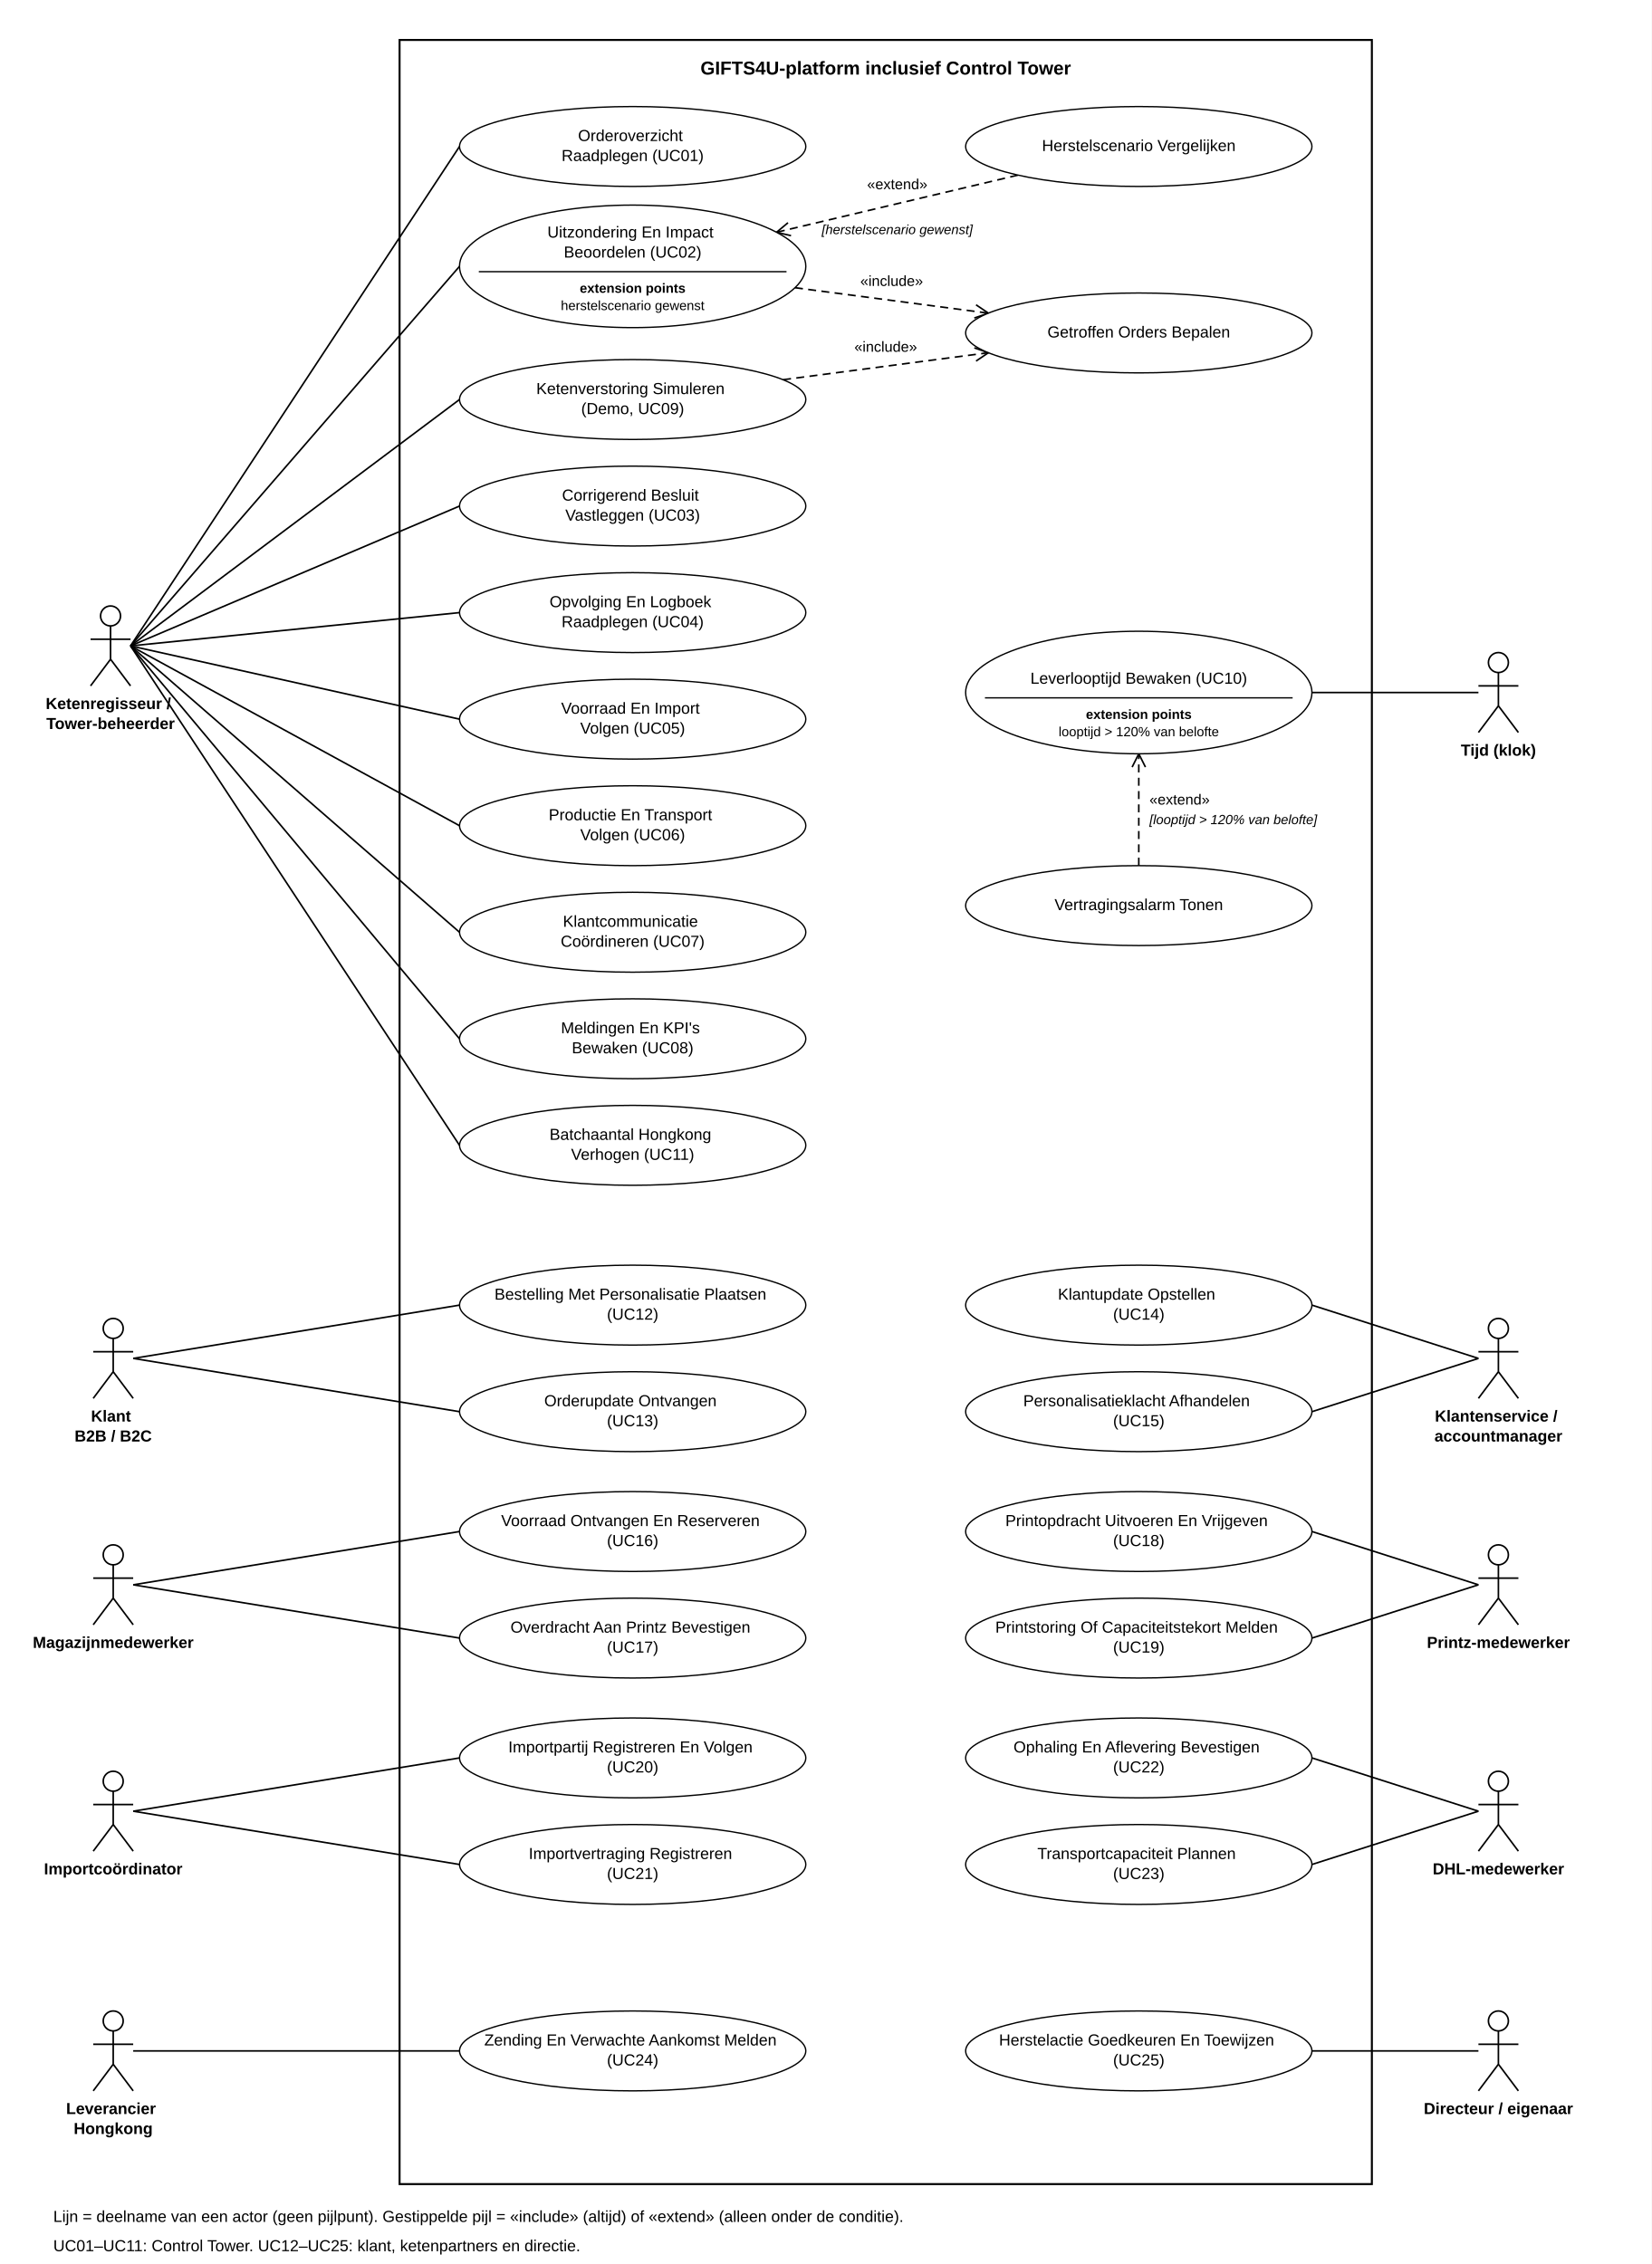
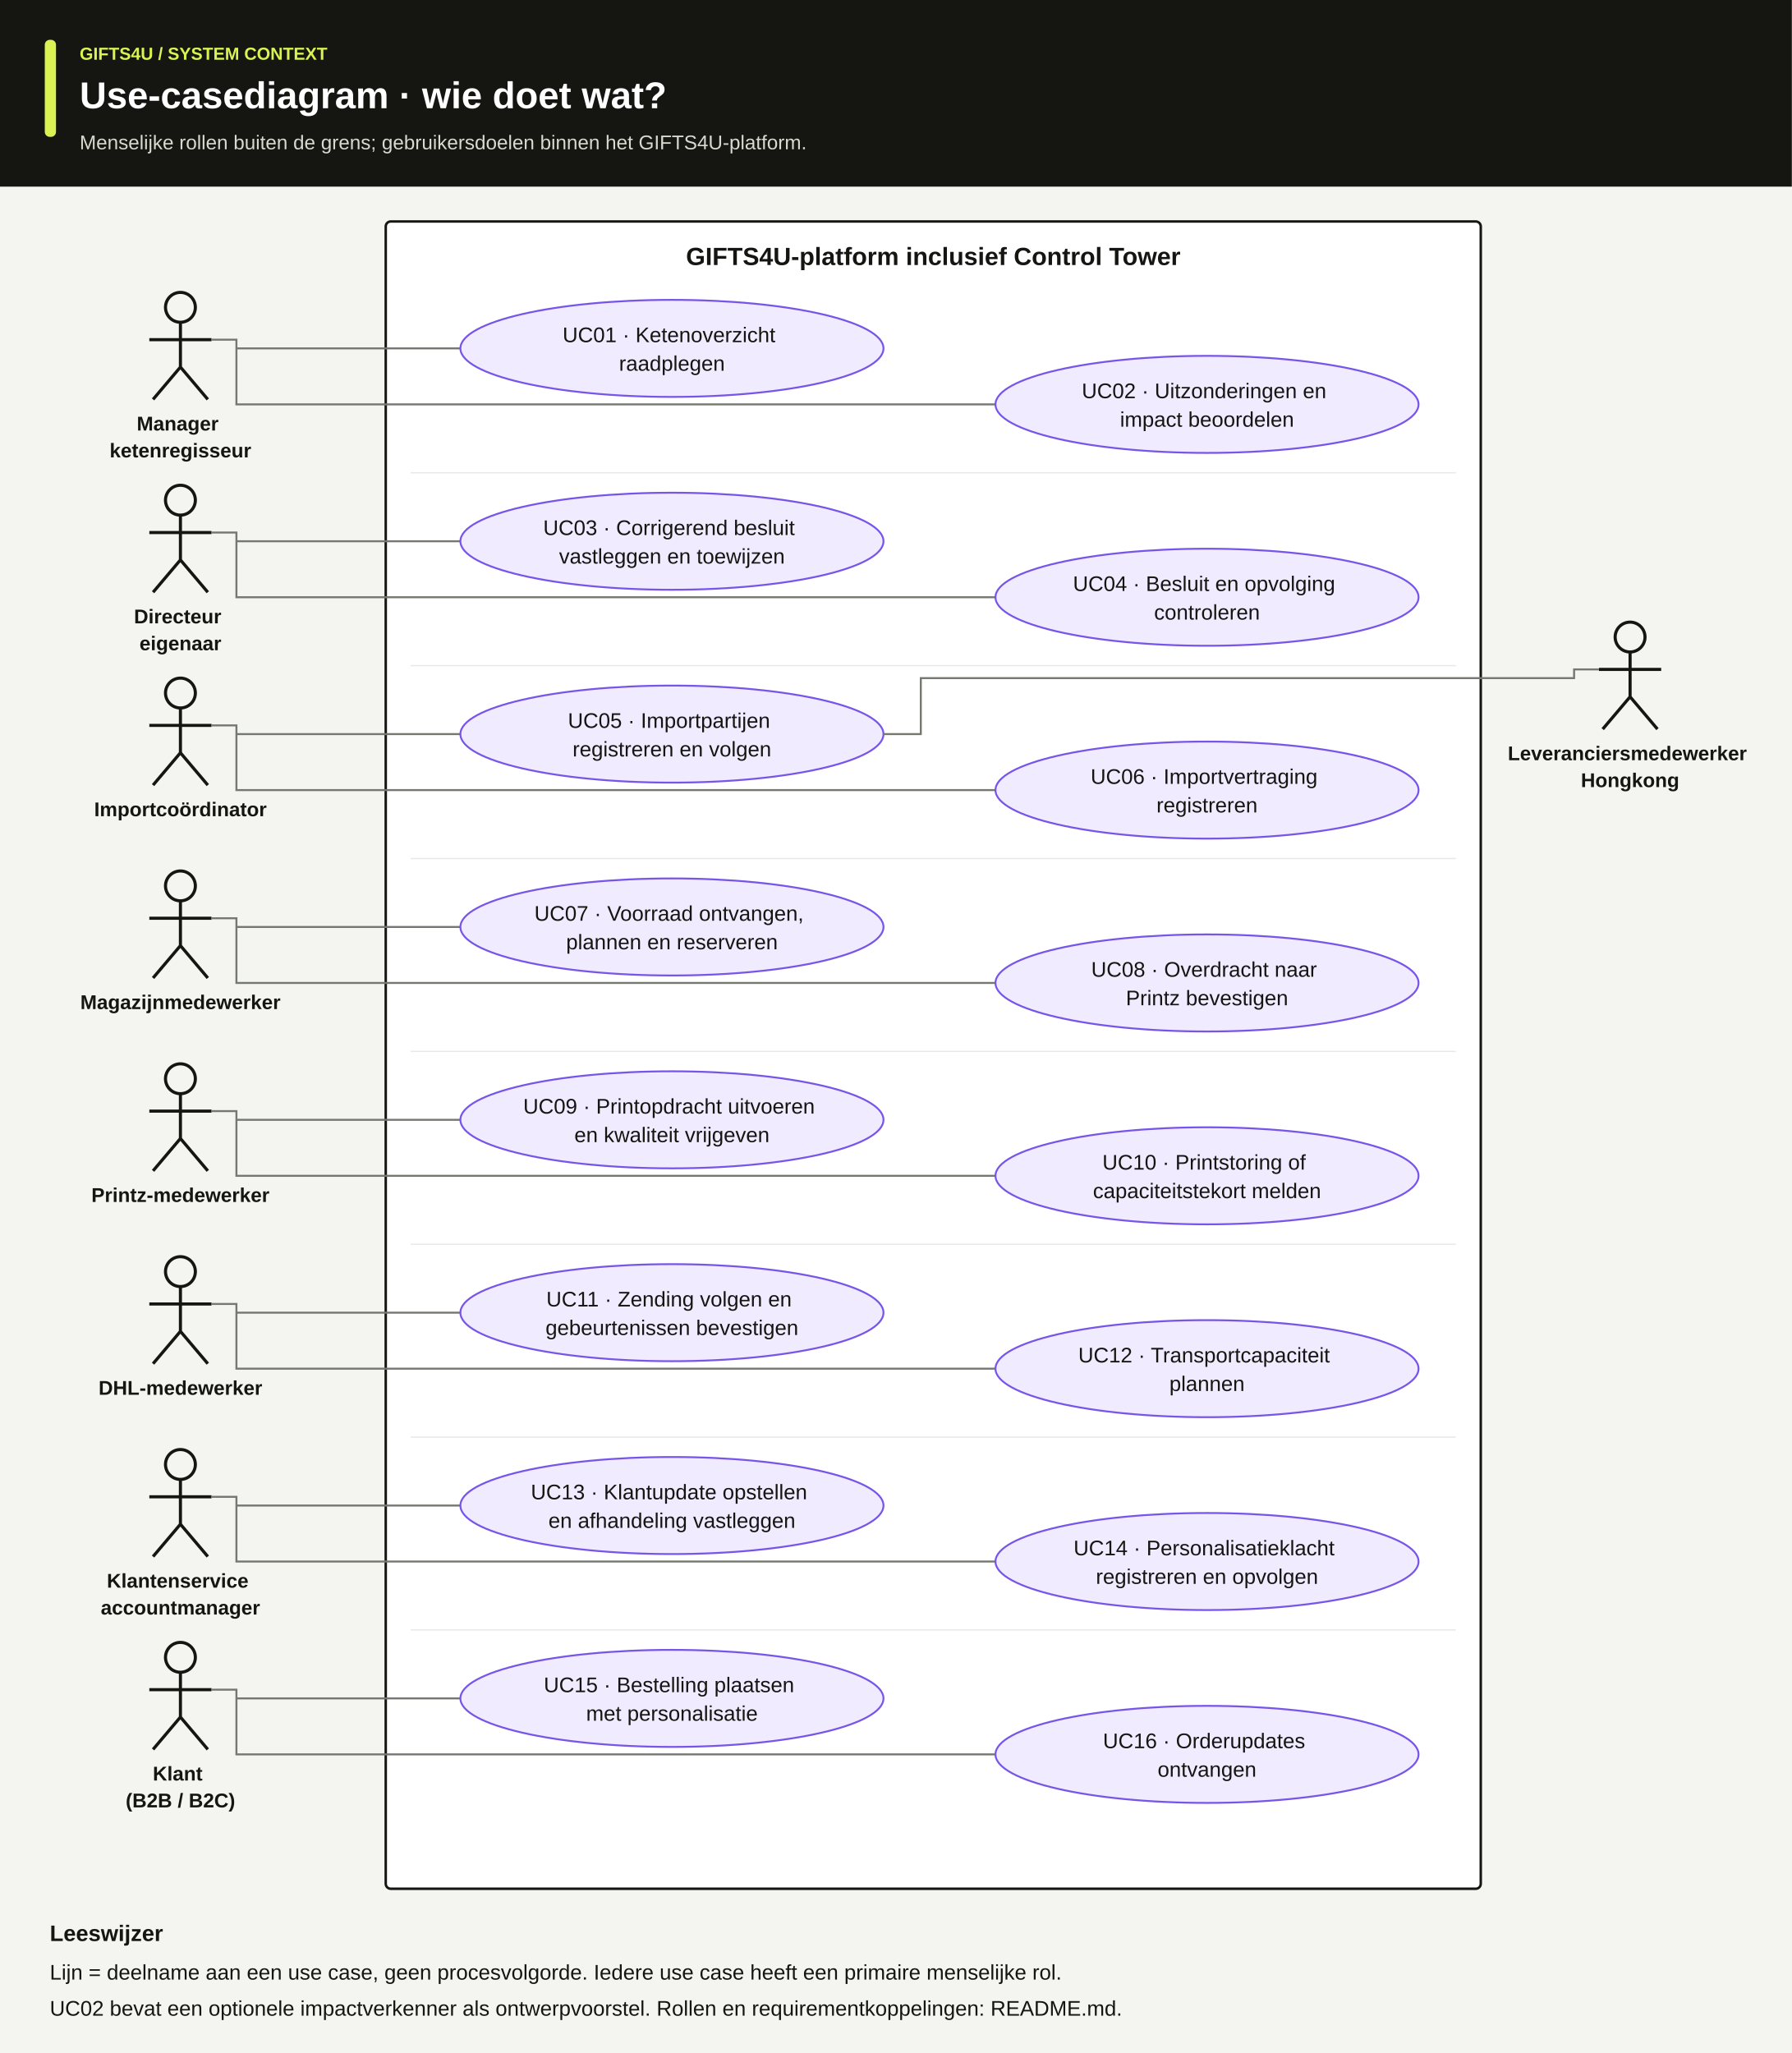
- <svg xmlns="http://www.w3.org/2000/svg" width="1240" height="1700" viewBox="0 0 1240 1700" role="img" aria-labelledby="title desc">
+ <svg xmlns="http://www.w3.org/2000/svg" width="1440" height="1650" viewBox="0 0 1440 1650" role="img" aria-labelledby="title desc">
  <defs>
-     <marker id="open" markerWidth="12" markerHeight="12" refX="11" refY="6" orient="auto" markerUnits="userSpaceOnUse">
-       <path d="M1 1 L11 6 L1 11" fill="none" stroke="#000" stroke-width="1.2" />
+     <marker id="arrow" markerWidth="9" markerHeight="9" refX="8" refY="4.5" orient="auto">
+       <path d="M0 0 L9 4.5 L0 9" fill="#7855e9" />
    </marker>
  </defs>
  <g font-family="Arial, Helvetica, sans-serif">
-     <rect width="1240" height="1700" fill="#fff" />
-     <rect x="300" y="30" width="730" height="1610" fill="none" stroke="#000" stroke-width="1.5" />
-     <text x="665.0" y="52" font-size="14" font-weight="700" font-style="normal" text-anchor="middle" dominant-baseline="middle" fill="#000">
-       <tspan x="665.0" dy="0">GIFTS4U-platform inclusief Control Tower</tspan>
+     <rect width="1440" height="1650" fill="#f4f5f0" />
+     <rect width="1440" height="150" fill="#151612" />
+     <rect x="36" y="32" width="9" height="78" rx="4" fill="#daf352" />
+     <text x="64" y="48" font-size="14" fill="#daf352" text-anchor="start" font-weight="700">
+       <tspan x="64" dy="0">GIFTS4U / SYSTEM CONTEXT</tspan>
    </text>
-     <path d="M98 485L345.0 110.0" stroke="#000" stroke-width="1.2" fill="none" />
-     <path d="M98 485L345.0 200.0" stroke="#000" stroke-width="1.2" fill="none" />
-     <path d="M98 485L345.0 300.0" stroke="#000" stroke-width="1.2" fill="none" />
-     <path d="M98 485L345.0 380.0" stroke="#000" stroke-width="1.2" fill="none" />
-     <path d="M98 485L345.0 460.0" stroke="#000" stroke-width="1.2" fill="none" />
-     <path d="M98 485L345.0 540.0" stroke="#000" stroke-width="1.2" fill="none" />
-     <path d="M98 485L345.0 620.0" stroke="#000" stroke-width="1.2" fill="none" />
-     <path d="M98 485L345.0 700.0" stroke="#000" stroke-width="1.2" fill="none" />
-     <path d="M98 485L345.0 780.0" stroke="#000" stroke-width="1.2" fill="none" />
-     <path d="M98 485L345.0 860.0" stroke="#000" stroke-width="1.2" fill="none" />
-     <path d="M100 1020L345.0 980.0" stroke="#000" stroke-width="1.2" fill="none" />
-     <path d="M100 1020L345.0 1060.0" stroke="#000" stroke-width="1.2" fill="none" />
-     <path d="M1110 1020L985.0 980.0" stroke="#000" stroke-width="1.2" fill="none" />
-     <path d="M1110 1020L985.0 1060.0" stroke="#000" stroke-width="1.2" fill="none" />
-     <path d="M100 1190L345.0 1150.0" stroke="#000" stroke-width="1.2" fill="none" />
-     <path d="M100 1190L345.0 1230.0" stroke="#000" stroke-width="1.2" fill="none" />
-     <path d="M1110 1190L985.0 1150.0" stroke="#000" stroke-width="1.2" fill="none" />
-     <path d="M1110 1190L985.0 1230.0" stroke="#000" stroke-width="1.2" fill="none" />
-     <path d="M100 1360L345.0 1320.0" stroke="#000" stroke-width="1.2" fill="none" />
-     <path d="M100 1360L345.0 1400.0" stroke="#000" stroke-width="1.2" fill="none" />
-     <path d="M1110 1360L985.0 1320.0" stroke="#000" stroke-width="1.2" fill="none" />
-     <path d="M1110 1360L985.0 1400.0" stroke="#000" stroke-width="1.2" fill="none" />
-     <path d="M100 1540L345.0 1540.0" stroke="#000" stroke-width="1.2" fill="none" />
-     <path d="M1110 1540L985.0 1540.0" stroke="#000" stroke-width="1.2" fill="none" />
-     <path d="M1110 520L985.0 520.0" stroke="#000" stroke-width="1.2" fill="none" />
-     <path d="M764.28 131.49L583.03 174.41" stroke="#000" stroke-width="1.2" stroke-dasharray="6 4" fill="none" marker-end="url(#open)" />
-     <text x="673.655" y="138.95" font-size="11" font-weight="400" font-style="normal" text-anchor="middle" dominant-baseline="middle" fill="#000">
-       <tspan x="673.655" dy="0">«extend»</tspan>
+     <text x="64" y="87" font-size="30" fill="white" text-anchor="start" font-weight="700">
+       <tspan x="64" dy="0">Use-casediagram · wie doet wat?</tspan>
    </text>
-     <text x="673.655" y="172.95" font-size="10" font-weight="400" font-style="italic" text-anchor="middle" dominant-baseline="middle" fill="#000">
-       <tspan x="673.655" dy="0">[herstelscenario gewenst]</tspan>
+     <text x="64" y="120" font-size="16" fill="#d8dacf" text-anchor="start" font-weight="400">
+       <tspan x="64" dy="0">Menselijke rollen buiten de grens; gebruikersdoelen binnen het GIFTS4U-platform.</tspan>
    </text>
-     <path d="M596.85 216.03L742.07 235.14" stroke="#000" stroke-width="1.2" stroke-dasharray="6 4" fill="none" marker-end="url(#open)" />
-     <text x="669.46" y="211.585" font-size="11" font-weight="400" font-style="normal" text-anchor="middle" dominant-baseline="middle" fill="#000">
-       <tspan x="669.46" dy="0">«include»</tspan>
+     <rect x="310" y="178" width="880" height="1340" rx="4" fill="white" stroke="#151612" stroke-width="2" />
+     <text x="750" y="213" font-size="20" fill="#151612" text-anchor="middle" font-weight="700">
+       <tspan x="750" dy="0">GIFTS4U-platform inclusief Control Tower</tspan>
    </text>
-     <path d="M587.93 285.14L742.07 264.86" stroke="#000" stroke-width="1.2" stroke-dasharray="6 4" fill="none" marker-end="url(#open)" />
-     <text x="665.0" y="261.0" font-size="11" font-weight="400" font-style="normal" text-anchor="middle" dominant-baseline="middle" fill="#000">
-       <tspan x="665.0" dy="0">«include»</tspan>
+     <g stroke="#151612" stroke-width="2.5" fill="none">
+       <circle cx="145" cy="247" r="12" />
+       <path d="M145 259v36 m-25 -22h50 m-25 22l-22 26 m22 -26l22 26" />
+     </g>
+     <text x="145" y="346" font-size="16" fill="#151612" text-anchor="middle" font-weight="700">
+       <tspan x="145" dy="0">Manager</tspan>
+       <tspan x="145" dy="21.6">ketenregisseur</tspan>
    </text>
-     <path d="M855.0 650.0L855.0 566.0" stroke="#000" stroke-width="1.2" stroke-dasharray="6 4" fill="none" marker-end="url(#open)" />
-     <text x="863.0" y="601.0" font-size="11" font-weight="400" font-style="normal" text-anchor="start" dominant-baseline="middle" fill="#000">
-       <tspan x="863.0" dy="0">«extend»</tspan>
+     <path d="M170 273H190V280H370 M190 280V325H800" stroke="#747870" fill="none" stroke-width="1.6" />
+     <ellipse cx="540" cy="280" rx="170" ry="39" fill="#f0ebfe" stroke="#7855e9" stroke-width="1.5" />
+     <text x="540" y="275" font-size="17" fill="#151612" text-anchor="middle" font-weight="400">
+       <tspan x="540" dy="0">UC01 · Ketenoverzicht</tspan>
+       <tspan x="540" dy="22.95">raadplegen</tspan>
    </text>
-     <text x="863.0" y="616.0" font-size="10" font-weight="400" font-style="italic" text-anchor="start" dominant-baseline="middle" fill="#000">
-       <tspan x="863.0" dy="0">[looptijd &gt; 120% van belofte]</tspan>
+     <ellipse cx="970" cy="325" rx="170" ry="39" fill="#f0ebfe" stroke="#7855e9" stroke-width="1.5" />
+     <text x="970" y="320" font-size="17" fill="#151612" text-anchor="middle" font-weight="400">
+       <tspan x="970" dy="0">UC02 · Uitzonderingen en</tspan>
+       <tspan x="970" dy="22.95">impact beoordelen</tspan>
    </text>
-     <ellipse cx="475.0" cy="110.0" rx="130.0" ry="30.0" fill="#fff" stroke="#000" stroke-width="1" />
-     <text x="475.0" y="102.5" font-size="12" font-weight="400" font-style="normal" text-anchor="middle" dominant-baseline="middle" fill="#000">
-       <tspan x="475.0" dy="0">Orderoverzicht</tspan>
-       <tspan x="475.0" dy="15.0">Raadplegen (UC01)</tspan>
+     <g stroke="#151612" stroke-width="2.5" fill="none">
+       <circle cx="145" cy="402" r="12" />
+       <path d="M145 414v36 m-25 -22h50 m-25 22l-22 26 m22 -26l22 26" />
+     </g>
+     <text x="145" y="501" font-size="16" fill="#151612" text-anchor="middle" font-weight="700">
+       <tspan x="145" dy="0">Directeur</tspan>
+       <tspan x="145" dy="21.6">eigenaar</tspan>
    </text>
-     <ellipse cx="475.0" cy="200.0" rx="130.0" ry="46.0" fill="#fff" stroke="#000" stroke-width="1" />
-     <text x="475.0" y="175.0" font-size="12" font-weight="400" font-style="normal" text-anchor="middle" dominant-baseline="middle" fill="#000">
-       <tspan x="475.0" dy="0">Uitzondering En Impact</tspan>
-       <tspan x="475.0" dy="15.0">Beoordelen (UC02)</tspan>
+     <path d="M330 380H1170" stroke="#e8e9e4" />
+     <path d="M170 428H190V435H370 M190 435V480H800" stroke="#747870" fill="none" stroke-width="1.6" />
+     <ellipse cx="540" cy="435" rx="170" ry="39" fill="#f0ebfe" stroke="#7855e9" stroke-width="1.5" />
+     <text x="540" y="430" font-size="17" fill="#151612" text-anchor="middle" font-weight="400">
+       <tspan x="540" dy="0">UC03 · Corrigerend besluit</tspan>
+       <tspan x="540" dy="22.95">vastleggen en toewijzen</tspan>
    </text>
-     <path d="M359.492 204.0H590.508" stroke="#000" stroke-width="1" />
-     <text x="475.0" y="217.0" font-size="10" font-weight="700" font-style="normal" text-anchor="middle" dominant-baseline="middle" fill="#000">
-       <tspan x="475.0" dy="0">extension points</tspan>
+     <ellipse cx="970" cy="480" rx="170" ry="39" fill="#f0ebfe" stroke="#7855e9" stroke-width="1.5" />
+     <text x="970" y="475" font-size="17" fill="#151612" text-anchor="middle" font-weight="400">
+       <tspan x="970" dy="0">UC04 · Besluit en opvolging</tspan>
+       <tspan x="970" dy="22.95">controleren</tspan>
    </text>
-     <text x="475.0" y="230.0" font-size="10" font-weight="400" font-style="normal" text-anchor="middle" dominant-baseline="middle" fill="#000">
-       <tspan x="475.0" dy="0">herstelscenario gewenst</tspan>
+     <g stroke="#151612" stroke-width="2.5" fill="none">
+       <circle cx="145" cy="557" r="12" />
+       <path d="M145 569v36 m-25 -22h50 m-25 22l-22 26 m22 -26l22 26" />
+     </g>
+     <text x="145" y="656" font-size="16" fill="#151612" text-anchor="middle" font-weight="700">
+       <tspan x="145" dy="0">Importcoördinator</tspan>
    </text>
-     <ellipse cx="475.0" cy="300.0" rx="130.0" ry="30.0" fill="#fff" stroke="#000" stroke-width="1" />
-     <text x="475.0" y="292.5" font-size="12" font-weight="400" font-style="normal" text-anchor="middle" dominant-baseline="middle" fill="#000">
-       <tspan x="475.0" dy="0">Ketenverstoring Simuleren</tspan>
-       <tspan x="475.0" dy="15.0">(Demo, UC09)</tspan>
+     <path d="M330 535H1170" stroke="#e8e9e4" />
+     <path d="M170 583H190V590H370 M190 590V635H800" stroke="#747870" fill="none" stroke-width="1.6" />
+     <ellipse cx="540" cy="590" rx="170" ry="39" fill="#f0ebfe" stroke="#7855e9" stroke-width="1.5" />
+     <text x="540" y="585" font-size="17" fill="#151612" text-anchor="middle" font-weight="400">
+       <tspan x="540" dy="0">UC05 · Importpartijen</tspan>
+       <tspan x="540" dy="22.95">registreren en volgen</tspan>
    </text>
-     <ellipse cx="475.0" cy="380.0" rx="130.0" ry="30.0" fill="#fff" stroke="#000" stroke-width="1" />
-     <text x="475.0" y="372.5" font-size="12" font-weight="400" font-style="normal" text-anchor="middle" dominant-baseline="middle" fill="#000">
-       <tspan x="475.0" dy="0">Corrigerend Besluit</tspan>
-       <tspan x="475.0" dy="15.0">Vastleggen (UC03)</tspan>
+     <ellipse cx="970" cy="635" rx="170" ry="39" fill="#f0ebfe" stroke="#7855e9" stroke-width="1.5" />
+     <text x="970" y="630" font-size="17" fill="#151612" text-anchor="middle" font-weight="400">
+       <tspan x="970" dy="0">UC06 · Importvertraging</tspan>
+       <tspan x="970" dy="22.95">registreren</tspan>
    </text>
-     <ellipse cx="475.0" cy="460.0" rx="130.0" ry="30.0" fill="#fff" stroke="#000" stroke-width="1" />
-     <text x="475.0" y="452.5" font-size="12" font-weight="400" font-style="normal" text-anchor="middle" dominant-baseline="middle" fill="#000">
-       <tspan x="475.0" dy="0">Opvolging En Logboek</tspan>
-       <tspan x="475.0" dy="15.0">Raadplegen (UC04)</tspan>
+     <g stroke="#151612" stroke-width="2.5" fill="none">
+       <circle cx="145" cy="712" r="12" />
+       <path d="M145 724v36 m-25 -22h50 m-25 22l-22 26 m22 -26l22 26" />
+     </g>
+     <text x="145" y="811" font-size="16" fill="#151612" text-anchor="middle" font-weight="700">
+       <tspan x="145" dy="0">Magazijnmedewerker</tspan>
    </text>
-     <ellipse cx="475.0" cy="540.0" rx="130.0" ry="30.0" fill="#fff" stroke="#000" stroke-width="1" />
-     <text x="475.0" y="532.5" font-size="12" font-weight="400" font-style="normal" text-anchor="middle" dominant-baseline="middle" fill="#000">
-       <tspan x="475.0" dy="0">Voorraad En Import</tspan>
-       <tspan x="475.0" dy="15.0">Volgen (UC05)</tspan>
+     <path d="M330 690H1170" stroke="#e8e9e4" />
+     <path d="M170 738H190V745H370 M190 745V790H800" stroke="#747870" fill="none" stroke-width="1.6" />
+     <ellipse cx="540" cy="745" rx="170" ry="39" fill="#f0ebfe" stroke="#7855e9" stroke-width="1.5" />
+     <text x="540" y="740" font-size="17" fill="#151612" text-anchor="middle" font-weight="400">
+       <tspan x="540" dy="0">UC07 · Voorraad ontvangen,</tspan>
+       <tspan x="540" dy="22.95">plannen en reserveren</tspan>
    </text>
-     <ellipse cx="475.0" cy="620.0" rx="130.0" ry="30.0" fill="#fff" stroke="#000" stroke-width="1" />
-     <text x="475.0" y="612.5" font-size="12" font-weight="400" font-style="normal" text-anchor="middle" dominant-baseline="middle" fill="#000">
-       <tspan x="475.0" dy="0">Productie En Transport</tspan>
-       <tspan x="475.0" dy="15.0">Volgen (UC06)</tspan>
+     <ellipse cx="970" cy="790" rx="170" ry="39" fill="#f0ebfe" stroke="#7855e9" stroke-width="1.5" />
+     <text x="970" y="785" font-size="17" fill="#151612" text-anchor="middle" font-weight="400">
+       <tspan x="970" dy="0">UC08 · Overdracht naar</tspan>
+       <tspan x="970" dy="22.95">Printz bevestigen</tspan>
    </text>
-     <ellipse cx="475.0" cy="700.0" rx="130.0" ry="30.0" fill="#fff" stroke="#000" stroke-width="1" />
-     <text x="475.0" y="692.5" font-size="12" font-weight="400" font-style="normal" text-anchor="middle" dominant-baseline="middle" fill="#000">
-       <tspan x="475.0" dy="0">Klantcommunicatie</tspan>
-       <tspan x="475.0" dy="15.0">Coördineren (UC07)</tspan>
+     <g stroke="#151612" stroke-width="2.5" fill="none">
+       <circle cx="145" cy="867" r="12" />
+       <path d="M145 879v36 m-25 -22h50 m-25 22l-22 26 m22 -26l22 26" />
+     </g>
+     <text x="145" y="966" font-size="16" fill="#151612" text-anchor="middle" font-weight="700">
+       <tspan x="145" dy="0">Printz-medewerker</tspan>
    </text>
-     <ellipse cx="475.0" cy="780.0" rx="130.0" ry="30.0" fill="#fff" stroke="#000" stroke-width="1" />
-     <text x="475.0" y="772.5" font-size="12" font-weight="400" font-style="normal" text-anchor="middle" dominant-baseline="middle" fill="#000">
-       <tspan x="475.0" dy="0">Meldingen En KPI's</tspan>
-       <tspan x="475.0" dy="15.0">Bewaken (UC08)</tspan>
+     <path d="M330 845H1170" stroke="#e8e9e4" />
+     <path d="M170 893H190V900H370 M190 900V945H800" stroke="#747870" fill="none" stroke-width="1.6" />
+     <ellipse cx="540" cy="900" rx="170" ry="39" fill="#f0ebfe" stroke="#7855e9" stroke-width="1.5" />
+     <text x="540" y="895" font-size="17" fill="#151612" text-anchor="middle" font-weight="400">
+       <tspan x="540" dy="0">UC09 · Printopdracht uitvoeren</tspan>
+       <tspan x="540" dy="22.95">en kwaliteit vrijgeven</tspan>
    </text>
-     <ellipse cx="475.0" cy="860.0" rx="130.0" ry="30.0" fill="#fff" stroke="#000" stroke-width="1" />
-     <text x="475.0" y="852.5" font-size="12" font-weight="400" font-style="normal" text-anchor="middle" dominant-baseline="middle" fill="#000">
-       <tspan x="475.0" dy="0">Batchaantal Hongkong</tspan>
-       <tspan x="475.0" dy="15.0">Verhogen (UC11)</tspan>
+     <ellipse cx="970" cy="945" rx="170" ry="39" fill="#f0ebfe" stroke="#7855e9" stroke-width="1.5" />
+     <text x="970" y="940" font-size="17" fill="#151612" text-anchor="middle" font-weight="400">
+       <tspan x="970" dy="0">UC10 · Printstoring of</tspan>
+       <tspan x="970" dy="22.95">capaciteitstekort melden</tspan>
    </text>
-     <ellipse cx="475.0" cy="980.0" rx="130.0" ry="30.0" fill="#fff" stroke="#000" stroke-width="1" />
-     <text x="475.0" y="972.5" font-size="12" font-weight="400" font-style="normal" text-anchor="middle" dominant-baseline="middle" fill="#000">
-       <tspan x="475.0" dy="0">Bestelling Met Personalisatie Plaatsen</tspan>
-       <tspan x="475.0" dy="15.0">(UC12)</tspan>
+     <g stroke="#151612" stroke-width="2.5" fill="none">
+       <circle cx="145" cy="1022" r="12" />
+       <path d="M145 1034v36 m-25 -22h50 m-25 22l-22 26 m22 -26l22 26" />
+     </g>
+     <text x="145" y="1121" font-size="16" fill="#151612" text-anchor="middle" font-weight="700">
+       <tspan x="145" dy="0">DHL-medewerker</tspan>
    </text>
-     <ellipse cx="475.0" cy="1060.0" rx="130.0" ry="30.0" fill="#fff" stroke="#000" stroke-width="1" />
-     <text x="475.0" y="1052.5" font-size="12" font-weight="400" font-style="normal" text-anchor="middle" dominant-baseline="middle" fill="#000">
-       <tspan x="475.0" dy="0">Orderupdate Ontvangen</tspan>
-       <tspan x="475.0" dy="15.0">(UC13)</tspan>
+     <path d="M330 1000H1170" stroke="#e8e9e4" />
+     <path d="M170 1048H190V1055H370 M190 1055V1100H800" stroke="#747870" fill="none" stroke-width="1.6" />
+     <ellipse cx="540" cy="1055" rx="170" ry="39" fill="#f0ebfe" stroke="#7855e9" stroke-width="1.5" />
+     <text x="540" y="1050" font-size="17" fill="#151612" text-anchor="middle" font-weight="400">
+       <tspan x="540" dy="0">UC11 · Zending volgen en</tspan>
+       <tspan x="540" dy="22.95">gebeurtenissen bevestigen</tspan>
    </text>
-     <ellipse cx="855.0" cy="980.0" rx="130.0" ry="30.0" fill="#fff" stroke="#000" stroke-width="1" />
-     <text x="855.0" y="972.5" font-size="12" font-weight="400" font-style="normal" text-anchor="middle" dominant-baseline="middle" fill="#000">
-       <tspan x="855.0" dy="0">Klantupdate Opstellen</tspan>
-       <tspan x="855.0" dy="15.0">(UC14)</tspan>
+     <ellipse cx="970" cy="1100" rx="170" ry="39" fill="#f0ebfe" stroke="#7855e9" stroke-width="1.5" />
+     <text x="970" y="1095" font-size="17" fill="#151612" text-anchor="middle" font-weight="400">
+       <tspan x="970" dy="0">UC12 · Transportcapaciteit</tspan>
+       <tspan x="970" dy="22.95">plannen</tspan>
    </text>
-     <ellipse cx="855.0" cy="1060.0" rx="130.0" ry="30.0" fill="#fff" stroke="#000" stroke-width="1" />
-     <text x="855.0" y="1052.5" font-size="12" font-weight="400" font-style="normal" text-anchor="middle" dominant-baseline="middle" fill="#000">
-       <tspan x="855.0" dy="0">Personalisatieklacht Afhandelen</tspan>
-       <tspan x="855.0" dy="15.0">(UC15)</tspan>
+     <g stroke="#151612" stroke-width="2.5" fill="none">
+       <circle cx="145" cy="1177" r="12" />
+       <path d="M145 1189v36 m-25 -22h50 m-25 22l-22 26 m22 -26l22 26" />
+     </g>
+     <text x="145" y="1276" font-size="16" fill="#151612" text-anchor="middle" font-weight="700">
+       <tspan x="145" dy="0">Klantenservice</tspan>
+       <tspan x="145" dy="21.6">accountmanager</tspan>
    </text>
-     <ellipse cx="475.0" cy="1150.0" rx="130.0" ry="30.0" fill="#fff" stroke="#000" stroke-width="1" />
-     <text x="475.0" y="1142.5" font-size="12" font-weight="400" font-style="normal" text-anchor="middle" dominant-baseline="middle" fill="#000">
-       <tspan x="475.0" dy="0">Voorraad Ontvangen En Reserveren</tspan>
-       <tspan x="475.0" dy="15.0">(UC16)</tspan>
+     <path d="M330 1155H1170" stroke="#e8e9e4" />
+     <path d="M170 1203H190V1210H370 M190 1210V1255H800" stroke="#747870" fill="none" stroke-width="1.6" />
+     <ellipse cx="540" cy="1210" rx="170" ry="39" fill="#f0ebfe" stroke="#7855e9" stroke-width="1.5" />
+     <text x="540" y="1205" font-size="17" fill="#151612" text-anchor="middle" font-weight="400">
+       <tspan x="540" dy="0">UC13 · Klantupdate opstellen</tspan>
+       <tspan x="540" dy="22.95">en afhandeling vastleggen</tspan>
    </text>
-     <ellipse cx="475.0" cy="1230.0" rx="130.0" ry="30.0" fill="#fff" stroke="#000" stroke-width="1" />
-     <text x="475.0" y="1222.5" font-size="12" font-weight="400" font-style="normal" text-anchor="middle" dominant-baseline="middle" fill="#000">
-       <tspan x="475.0" dy="0">Overdracht Aan Printz Bevestigen</tspan>
-       <tspan x="475.0" dy="15.0">(UC17)</tspan>
+     <ellipse cx="970" cy="1255" rx="170" ry="39" fill="#f0ebfe" stroke="#7855e9" stroke-width="1.5" />
+     <text x="970" y="1250" font-size="17" fill="#151612" text-anchor="middle" font-weight="400">
+       <tspan x="970" dy="0">UC14 · Personalisatieklacht</tspan>
+       <tspan x="970" dy="22.95">registreren en opvolgen</tspan>
    </text>
-     <ellipse cx="855.0" cy="1150.0" rx="130.0" ry="30.0" fill="#fff" stroke="#000" stroke-width="1" />
-     <text x="855.0" y="1142.5" font-size="12" font-weight="400" font-style="normal" text-anchor="middle" dominant-baseline="middle" fill="#000">
-       <tspan x="855.0" dy="0">Printopdracht Uitvoeren En Vrijgeven</tspan>
-       <tspan x="855.0" dy="15.0">(UC18)</tspan>
+     <g stroke="#151612" stroke-width="2.5" fill="none">
+       <circle cx="145" cy="1332" r="12" />
+       <path d="M145 1344v36 m-25 -22h50 m-25 22l-22 26 m22 -26l22 26" />
+     </g>
+     <text x="145" y="1431" font-size="16" fill="#151612" text-anchor="middle" font-weight="700">
+       <tspan x="145" dy="0">Klant</tspan>
+       <tspan x="145" dy="21.6">(B2B / B2C)</tspan>
    </text>
-     <ellipse cx="855.0" cy="1230.0" rx="130.0" ry="30.0" fill="#fff" stroke="#000" stroke-width="1" />
-     <text x="855.0" y="1222.5" font-size="12" font-weight="400" font-style="normal" text-anchor="middle" dominant-baseline="middle" fill="#000">
-       <tspan x="855.0" dy="0">Printstoring Of Capaciteitstekort Melden</tspan>
-       <tspan x="855.0" dy="15.0">(UC19)</tspan>
+     <path d="M330 1310H1170" stroke="#e8e9e4" />
+     <path d="M170 1358H190V1365H370 M190 1365V1410H800" stroke="#747870" fill="none" stroke-width="1.6" />
+     <ellipse cx="540" cy="1365" rx="170" ry="39" fill="#f0ebfe" stroke="#7855e9" stroke-width="1.5" />
+     <text x="540" y="1360" font-size="17" fill="#151612" text-anchor="middle" font-weight="400">
+       <tspan x="540" dy="0">UC15 · Bestelling plaatsen</tspan>
+       <tspan x="540" dy="22.95">met personalisatie</tspan>
    </text>
-     <ellipse cx="475.0" cy="1320.0" rx="130.0" ry="30.0" fill="#fff" stroke="#000" stroke-width="1" />
-     <text x="475.0" y="1312.5" font-size="12" font-weight="400" font-style="normal" text-anchor="middle" dominant-baseline="middle" fill="#000">
-       <tspan x="475.0" dy="0">Importpartij Registreren En Volgen</tspan>
-       <tspan x="475.0" dy="15.0">(UC20)</tspan>
+     <ellipse cx="970" cy="1410" rx="170" ry="39" fill="#f0ebfe" stroke="#7855e9" stroke-width="1.5" />
+     <text x="970" y="1405" font-size="17" fill="#151612" text-anchor="middle" font-weight="400">
+       <tspan x="970" dy="0">UC16 · Orderupdates</tspan>
+       <tspan x="970" dy="22.95">ontvangen</tspan>
    </text>
-     <ellipse cx="475.0" cy="1400.0" rx="130.0" ry="30.0" fill="#fff" stroke="#000" stroke-width="1" />
-     <text x="475.0" y="1392.5" font-size="12" font-weight="400" font-style="normal" text-anchor="middle" dominant-baseline="middle" fill="#000">
-       <tspan x="475.0" dy="0">Importvertraging Registreren</tspan>
-       <tspan x="475.0" dy="15.0">(UC21)</tspan>
+     <g stroke="#151612" stroke-width="2.5" fill="none">
+       <circle cx="1310" cy="512" r="12" />
+       <path d="M1310 524v36 m-25 -22h50 m-25 22l-22 26 m22 -26l22 26" />
+     </g>
+     <text x="1310" y="611" font-size="16" fill="#151612" text-anchor="middle" font-weight="700">
+       <tspan x="1310" dy="0">Leveranciersmedewerker</tspan>
+       <tspan x="1310" dy="21.6">Hongkong</tspan>
    </text>
-     <ellipse cx="855.0" cy="1320.0" rx="130.0" ry="30.0" fill="#fff" stroke="#000" stroke-width="1" />
-     <text x="855.0" y="1312.5" font-size="12" font-weight="400" font-style="normal" text-anchor="middle" dominant-baseline="middle" fill="#000">
-       <tspan x="855.0" dy="0">Ophaling En Aflevering Bevestigen</tspan>
-       <tspan x="855.0" dy="15.0">(UC22)</tspan>
+     <path d="M1285 538H1265V545H740V590H710" fill="none" stroke="#747870" stroke-width="1.6" />
+     <text x="40" y="1560" font-size="18" fill="#151612" text-anchor="start" font-weight="700">
+       <tspan x="40" dy="0">Leeswijzer</tspan>
    </text>
-     <ellipse cx="855.0" cy="1400.0" rx="130.0" ry="30.0" fill="#fff" stroke="#000" stroke-width="1" />
-     <text x="855.0" y="1392.5" font-size="12" font-weight="400" font-style="normal" text-anchor="middle" dominant-baseline="middle" fill="#000">
-       <tspan x="855.0" dy="0">Transportcapaciteit Plannen</tspan>
-       <tspan x="855.0" dy="15.0">(UC23)</tspan>
+     <text x="40" y="1591" font-size="17" fill="#151612" text-anchor="start" font-weight="400">
+       <tspan x="40" dy="0">Lijn = deelname aan een use case, geen procesvolgorde. Iedere use case heeft een primaire menselijke rol.</tspan>
    </text>
-     <ellipse cx="475.0" cy="1540.0" rx="130.0" ry="30.0" fill="#fff" stroke="#000" stroke-width="1" />
-     <text x="475.0" y="1532.5" font-size="12" font-weight="400" font-style="normal" text-anchor="middle" dominant-baseline="middle" fill="#000">
-       <tspan x="475.0" dy="0">Zending En Verwachte Aankomst Melden</tspan>
-       <tspan x="475.0" dy="15.0">(UC24)</tspan>
-     </text>
-     <ellipse cx="855.0" cy="1540.0" rx="130.0" ry="30.0" fill="#fff" stroke="#000" stroke-width="1" />
-     <text x="855.0" y="1532.5" font-size="12" font-weight="400" font-style="normal" text-anchor="middle" dominant-baseline="middle" fill="#000">
-       <tspan x="855.0" dy="0">Herstelactie Goedkeuren En Toewijzen</tspan>
-       <tspan x="855.0" dy="15.0">(UC25)</tspan>
-     </text>
-     <ellipse cx="855.0" cy="110.0" rx="130.0" ry="30.0" fill="#fff" stroke="#000" stroke-width="1" />
-     <text x="855.0" y="110.0" font-size="12" font-weight="400" font-style="normal" text-anchor="middle" dominant-baseline="middle" fill="#000">
-       <tspan x="855.0" dy="0">Herstelscenario Vergelijken</tspan>
-     </text>
-     <ellipse cx="855.0" cy="250.0" rx="130.0" ry="30.0" fill="#fff" stroke="#000" stroke-width="1" />
-     <text x="855.0" y="250.0" font-size="12" font-weight="400" font-style="normal" text-anchor="middle" dominant-baseline="middle" fill="#000">
-       <tspan x="855.0" dy="0">Getroffen Orders Bepalen</tspan>
-     </text>
-     <ellipse cx="855.0" cy="520.0" rx="130.0" ry="46.0" fill="#fff" stroke="#000" stroke-width="1" />
-     <text x="855.0" y="510.0" font-size="12" font-weight="400" font-style="normal" text-anchor="middle" dominant-baseline="middle" fill="#000">
-       <tspan x="855.0" dy="0">Leverlooptijd Bewaken (UC10)</tspan>
-     </text>
-     <path d="M739.492 524.0H970.508" stroke="#000" stroke-width="1" />
-     <text x="855.0" y="537.0" font-size="10" font-weight="700" font-style="normal" text-anchor="middle" dominant-baseline="middle" fill="#000">
-       <tspan x="855.0" dy="0">extension points</tspan>
-     </text>
-     <text x="855.0" y="550.0" font-size="10" font-weight="400" font-style="normal" text-anchor="middle" dominant-baseline="middle" fill="#000">
-       <tspan x="855.0" dy="0">looptijd &gt; 120% van belofte</tspan>
-     </text>
-     <ellipse cx="855.0" cy="680.0" rx="130.0" ry="30.0" fill="#fff" stroke="#000" stroke-width="1" />
-     <text x="855.0" y="680.0" font-size="12" font-weight="400" font-style="normal" text-anchor="middle" dominant-baseline="middle" fill="#000">
-       <tspan x="855.0" dy="0">Vertragingsalarm Tonen</tspan>
-     </text>
-     <g stroke="#000" stroke-width="1.2" fill="none">
-       <circle cx="83" cy="462.5" r="7.5" />
-       <path d="M83 470V495 M68 480H98 M83 495L68 515 M83 495L98 515" />
-     </g>
-     <text x="83" y="529" font-size="12" font-weight="700" font-style="normal" text-anchor="middle" dominant-baseline="middle" fill="#000">
-       <tspan x="83" dy="0">Ketenregisseur /</tspan>
-       <tspan x="83" dy="15.0">Tower-beheerder</tspan>
-     </text>
-     <g stroke="#000" stroke-width="1.2" fill="none">
-       <circle cx="85" cy="997.5" r="7.5" />
-       <path d="M85 1005V1030 M70 1015H100 M85 1030L70 1050 M85 1030L100 1050" />
-     </g>
-     <text x="85" y="1064" font-size="12" font-weight="700" font-style="normal" text-anchor="middle" dominant-baseline="middle" fill="#000">
-       <tspan x="85" dy="0">Klant</tspan>
-       <tspan x="85" dy="15.0">B2B / B2C</tspan>
-     </text>
-     <g stroke="#000" stroke-width="1.2" fill="none">
-       <circle cx="1125" cy="997.5" r="7.5" />
-       <path d="M1125 1005V1030 M1110 1015H1140 M1125 1030L1110 1050 M1125 1030L1140 1050" />
-     </g>
-     <text x="1125" y="1064" font-size="12" font-weight="700" font-style="normal" text-anchor="middle" dominant-baseline="middle" fill="#000">
-       <tspan x="1125" dy="0">Klantenservice /</tspan>
-       <tspan x="1125" dy="15.0">accountmanager</tspan>
-     </text>
-     <g stroke="#000" stroke-width="1.2" fill="none">
-       <circle cx="85" cy="1167.5" r="7.5" />
-       <path d="M85 1175V1200 M70 1185H100 M85 1200L70 1220 M85 1200L100 1220" />
-     </g>
-     <text x="85" y="1234" font-size="12" font-weight="700" font-style="normal" text-anchor="middle" dominant-baseline="middle" fill="#000">
-       <tspan x="85" dy="0">Magazijnmedewerker</tspan>
-     </text>
-     <g stroke="#000" stroke-width="1.2" fill="none">
-       <circle cx="1125" cy="1167.5" r="7.5" />
-       <path d="M1125 1175V1200 M1110 1185H1140 M1125 1200L1110 1220 M1125 1200L1140 1220" />
-     </g>
-     <text x="1125" y="1234" font-size="12" font-weight="700" font-style="normal" text-anchor="middle" dominant-baseline="middle" fill="#000">
-       <tspan x="1125" dy="0">Printz-medewerker</tspan>
-     </text>
-     <g stroke="#000" stroke-width="1.2" fill="none">
-       <circle cx="85" cy="1337.5" r="7.5" />
-       <path d="M85 1345V1370 M70 1355H100 M85 1370L70 1390 M85 1370L100 1390" />
-     </g>
-     <text x="85" y="1404" font-size="12" font-weight="700" font-style="normal" text-anchor="middle" dominant-baseline="middle" fill="#000">
-       <tspan x="85" dy="0">Importcoördinator</tspan>
-     </text>
-     <g stroke="#000" stroke-width="1.2" fill="none">
-       <circle cx="1125" cy="1337.5" r="7.5" />
-       <path d="M1125 1345V1370 M1110 1355H1140 M1125 1370L1110 1390 M1125 1370L1140 1390" />
-     </g>
-     <text x="1125" y="1404" font-size="12" font-weight="700" font-style="normal" text-anchor="middle" dominant-baseline="middle" fill="#000">
-       <tspan x="1125" dy="0">DHL-medewerker</tspan>
-     </text>
-     <g stroke="#000" stroke-width="1.2" fill="none">
-       <circle cx="85" cy="1517.5" r="7.5" />
-       <path d="M85 1525V1550 M70 1535H100 M85 1550L70 1570 M85 1550L100 1570" />
-     </g>
-     <text x="85" y="1584" font-size="12" font-weight="700" font-style="normal" text-anchor="middle" dominant-baseline="middle" fill="#000">
-       <tspan x="85" dy="0">Leverancier</tspan>
-       <tspan x="85" dy="15.0">Hongkong</tspan>
-     </text>
-     <g stroke="#000" stroke-width="1.2" fill="none">
-       <circle cx="1125" cy="1517.5" r="7.5" />
-       <path d="M1125 1525V1550 M1110 1535H1140 M1125 1550L1110 1570 M1125 1550L1140 1570" />
-     </g>
-     <text x="1125" y="1584" font-size="12" font-weight="700" font-style="normal" text-anchor="middle" dominant-baseline="middle" fill="#000">
-       <tspan x="1125" dy="0">Directeur / eigenaar</tspan>
-     </text>
-     <g stroke="#000" stroke-width="1.2" fill="none">
-       <circle cx="1125" cy="497.5" r="7.5" />
-       <path d="M1125 505V530 M1110 515H1140 M1125 530L1110 550 M1125 530L1140 550" />
-     </g>
-     <text x="1125" y="564" font-size="12" font-weight="700" font-style="normal" text-anchor="middle" dominant-baseline="middle" fill="#000">
-       <tspan x="1125" dy="0">Tijd (klok)</tspan>
-     </text>
-     <text x="40" y="1665" font-size="12" font-weight="400" font-style="normal" text-anchor="start" dominant-baseline="middle" fill="#000">
-       <tspan x="40" dy="0">Lijn = deelname van een actor (geen pijlpunt). Gestippelde pijl = «include» (altijd) of «extend» (alleen onder de conditie).</tspan>
-     </text>
-     <text x="40" y="1687" font-size="12" font-weight="400" font-style="normal" text-anchor="start" dominant-baseline="middle" fill="#000">
-       <tspan x="40" dy="0">UC01–UC11: Control Tower. UC12–UC25: klant, ketenpartners en directie.</tspan>
+     <text x="40" y="1620" font-size="17" fill="#151612" text-anchor="start" font-weight="400">
+       <tspan x="40" dy="0">UC02 bevat een optionele impactverkenner als ontwerpvoorstel. Rollen en requirementkoppelingen: README.md.</tspan>
    </text>
  </g>
</svg>
